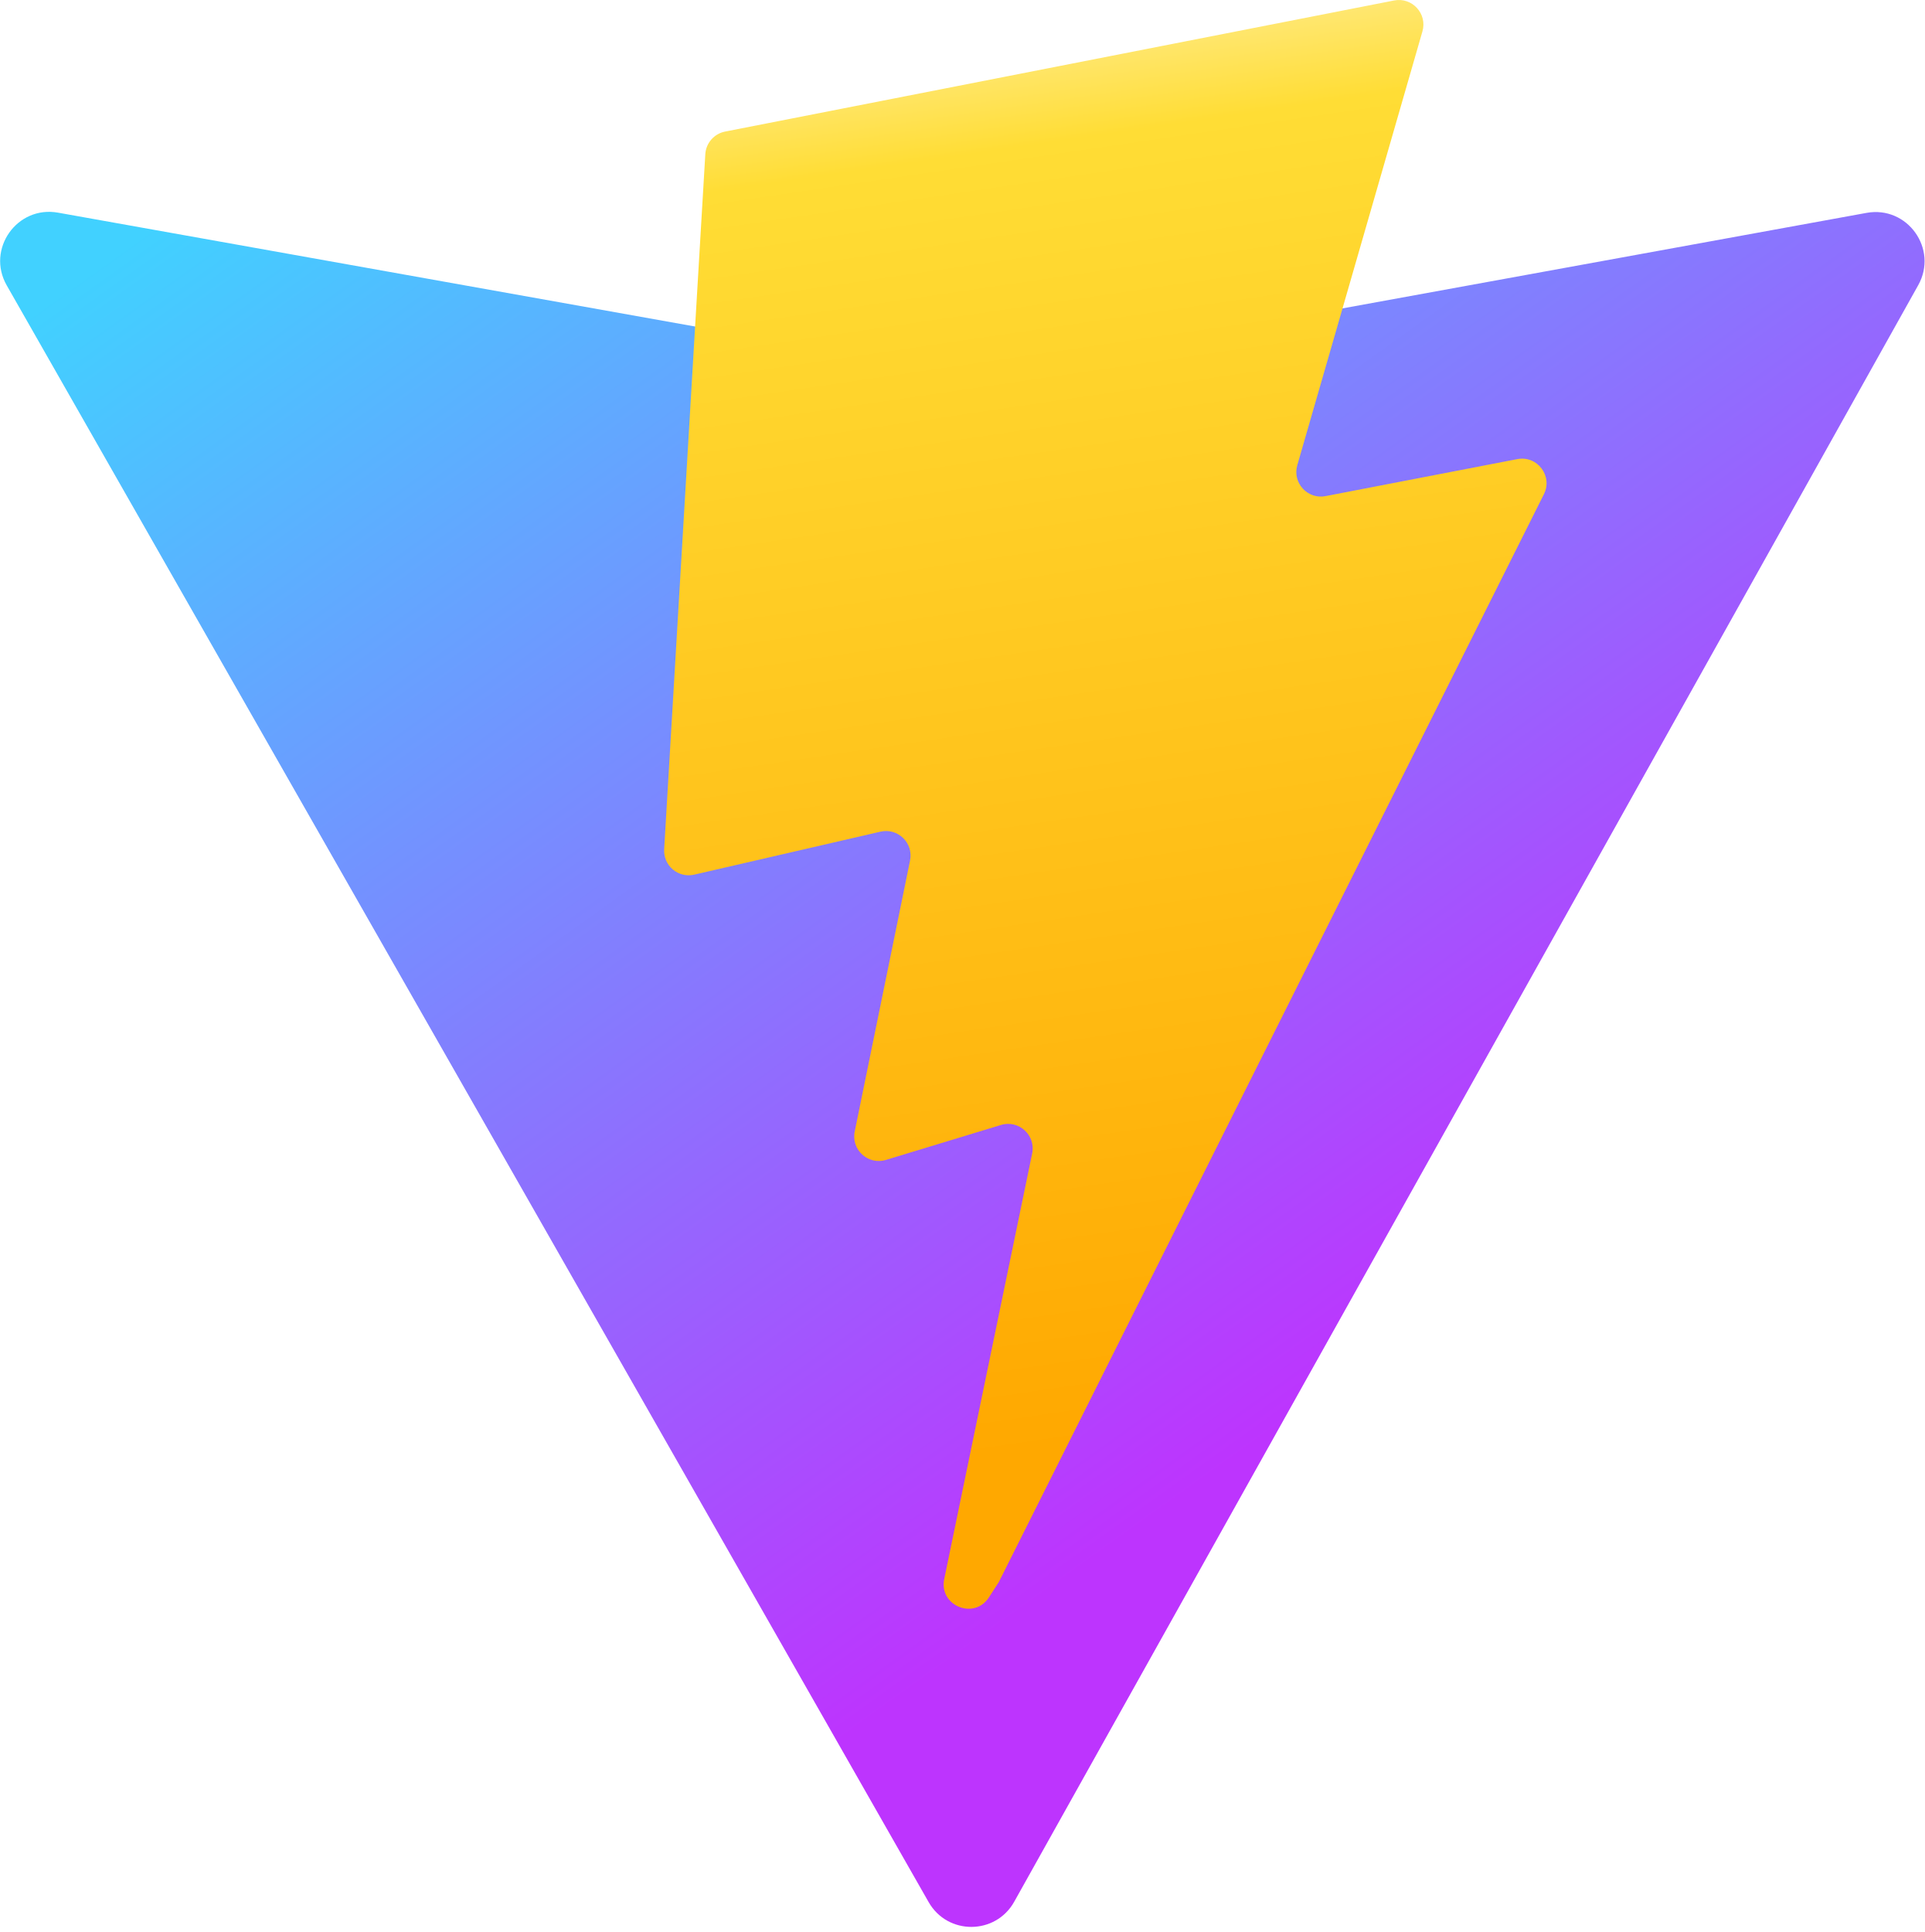
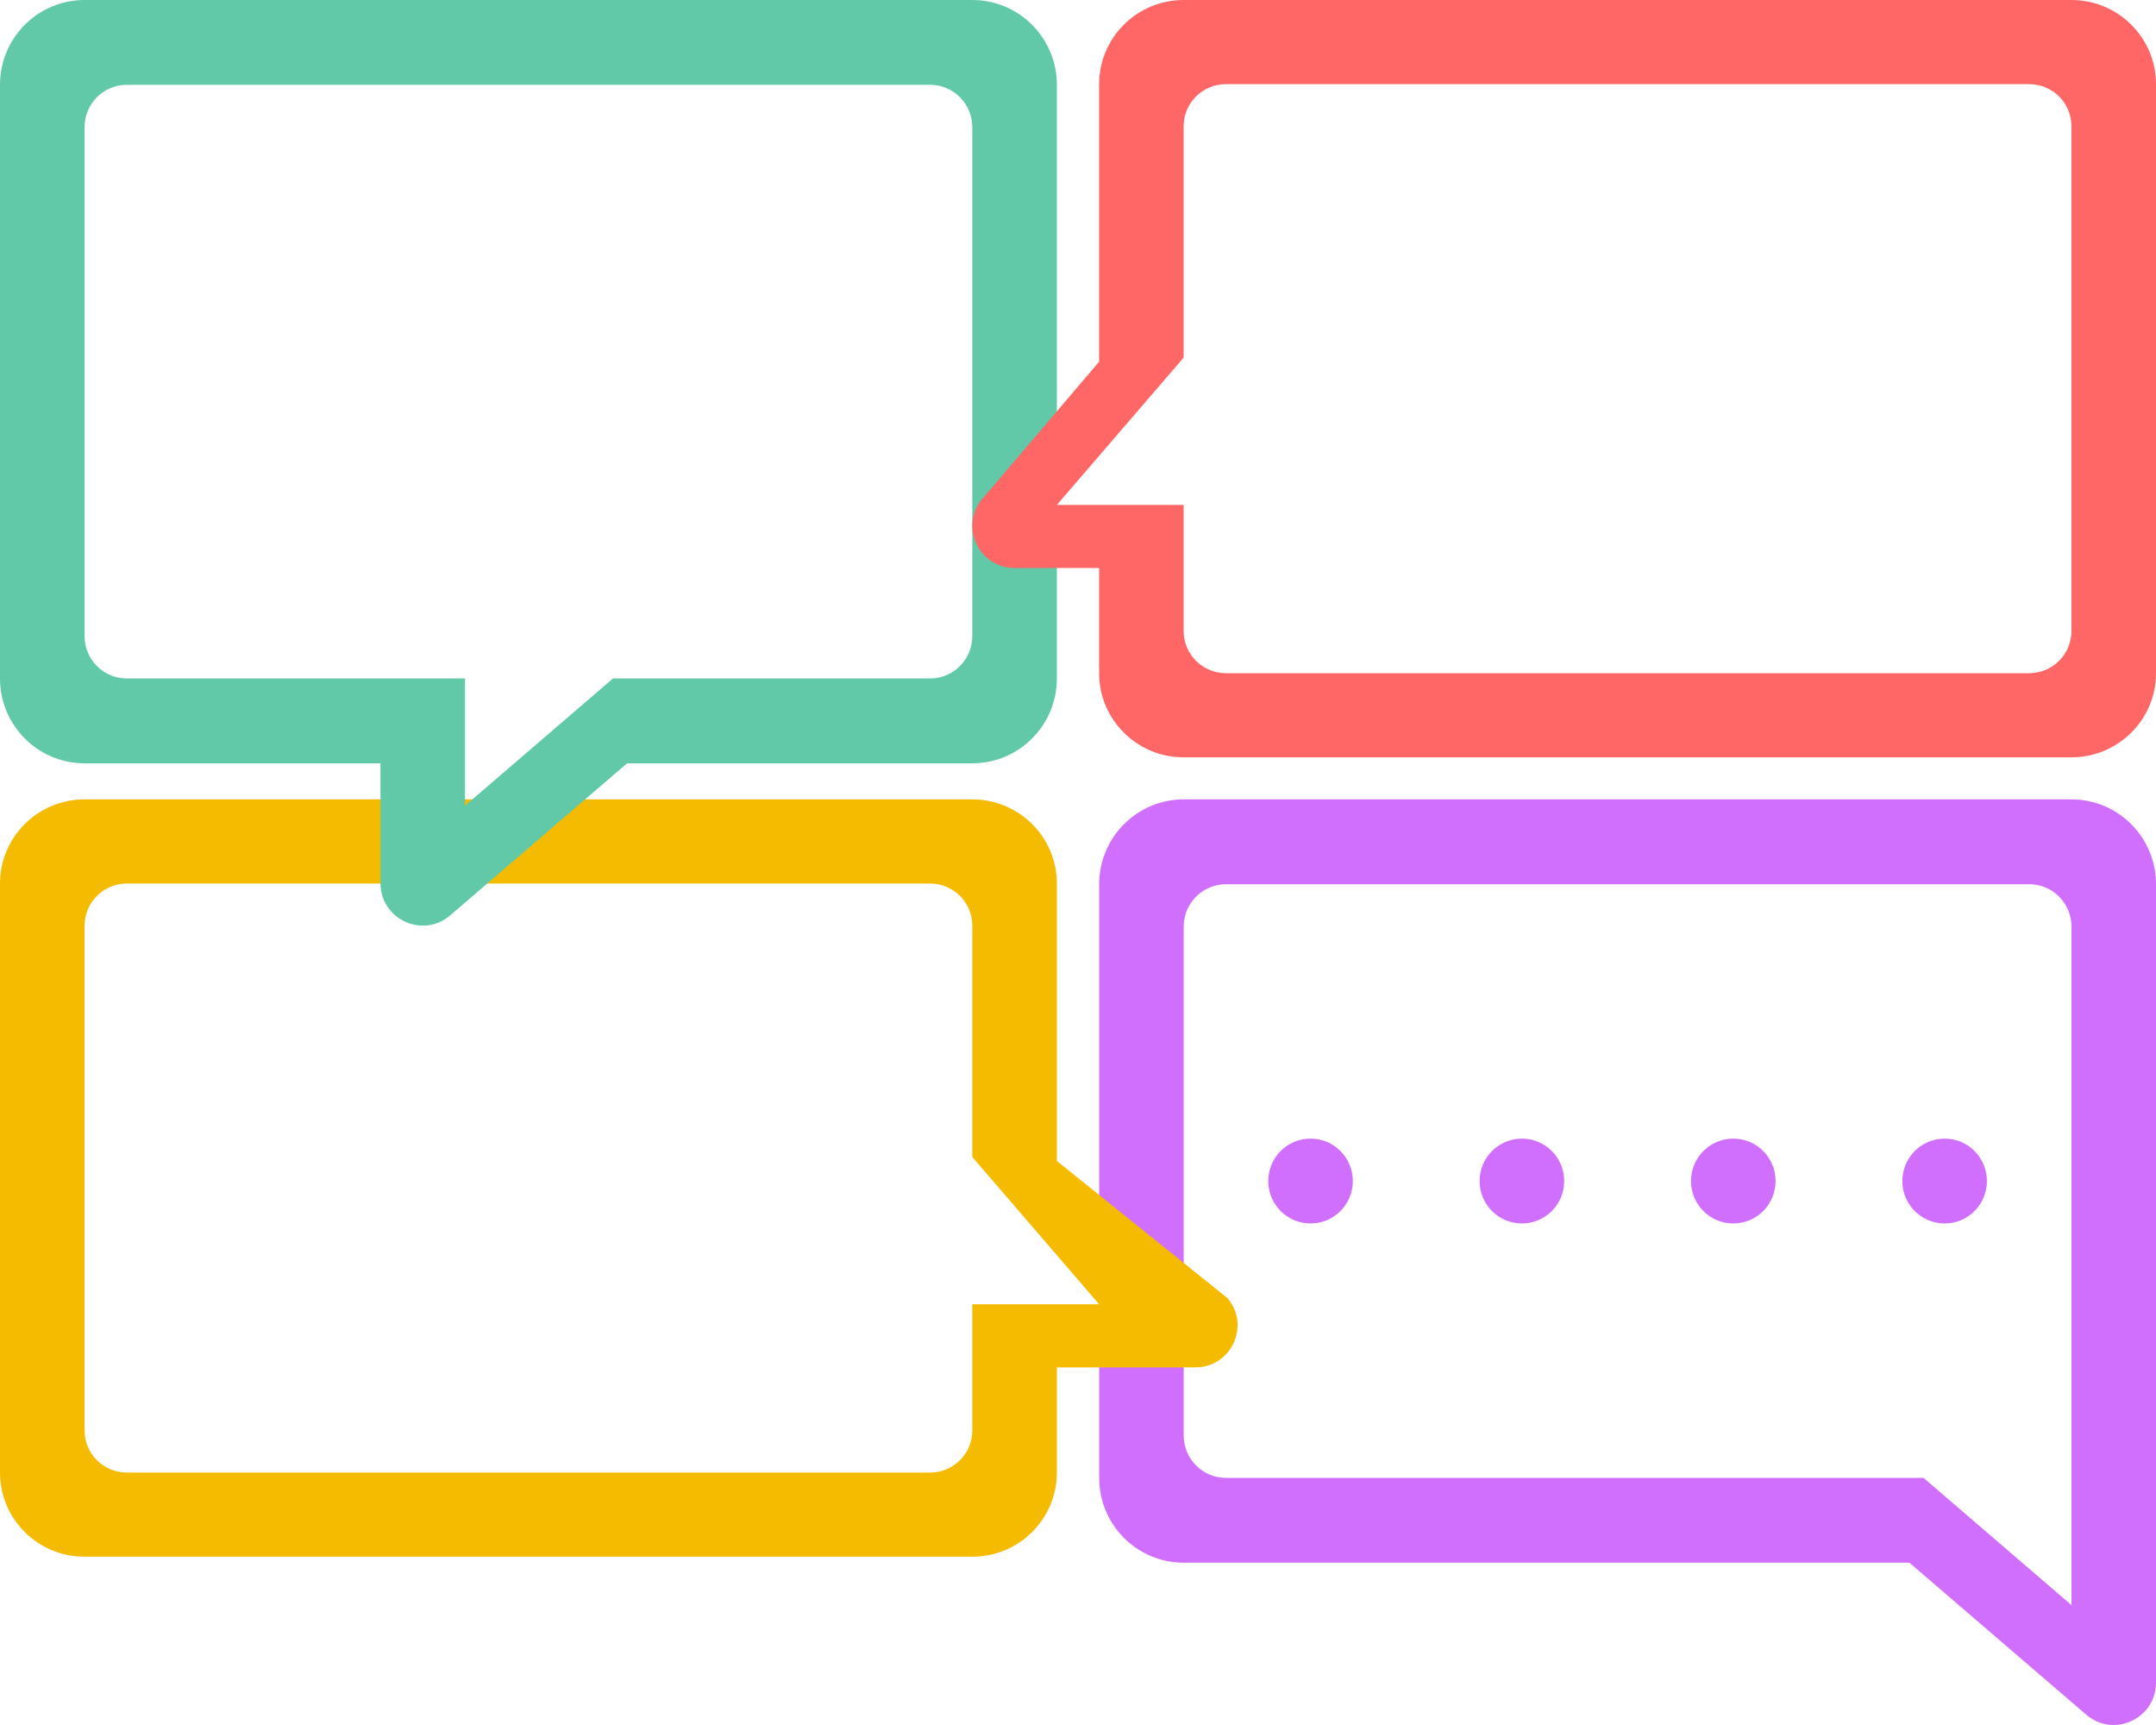
- <svg xmlns="http://www.w3.org/2000/svg" aria-hidden="true" role="img" class="iconify iconify--logos" width="31.88" height="32" preserveAspectRatio="xMidYMid meet" viewBox="0 0 256 257">
-   <defs>
-     <linearGradient id="IconifyId1813088fe1fbc01fb466" x1="-.828%" x2="57.636%" y1="7.652%" y2="78.411%">
-       <stop offset="0%" stop-color="#41D1FF" />
-       <stop offset="100%" stop-color="#BD34FE" />
-     </linearGradient>
-     <linearGradient id="IconifyId1813088fe1fbc01fb467" x1="43.376%" x2="50.316%" y1="2.242%" y2="89.03%">
-       <stop offset="0%" stop-color="#FFEA83" />
-       <stop offset="8.333%" stop-color="#FFDD35" />
-       <stop offset="100%" stop-color="#FFA800" />
-     </linearGradient>
-   </defs>
-   <path fill="url(#IconifyId1813088fe1fbc01fb466)" d="M255.153 37.938L134.897 252.976c-2.483 4.44-8.862 4.466-11.382.048L.875 37.958c-2.746-4.814 1.371-10.646 6.827-9.67l120.385 21.517a6.537 6.537 0 0 0 2.322-.004l117.867-21.483c5.438-.991 9.574 4.796 6.877 9.62Z" />
-   <path fill="url(#IconifyId1813088fe1fbc01fb467)" d="M185.432.063L96.44 17.501a3.268 3.268 0 0 0-2.634 3.014l-5.474 92.456a3.268 3.268 0 0 0 3.997 3.378l24.777-5.718c2.318-.535 4.413 1.507 3.936 3.838l-7.361 36.047c-.495 2.426 1.782 4.5 4.151 3.78l15.304-4.649c2.372-.72 4.652 1.36 4.15 3.788l-11.698 56.621c-.732 3.542 3.979 5.473 5.943 2.437l1.313-2.028l72.516-144.72c1.215-2.423-.88-5.186-3.54-4.672l-25.505 4.922c-2.396.462-4.435-1.77-3.759-4.114l16.646-57.705c.677-2.35-1.37-4.583-3.769-4.113Z" />
+ <svg xmlns="http://www.w3.org/2000/svg" width="40" height="32" viewBox="0 0 40 32" fill="none">
+   <path fill-rule="evenodd" clip-rule="evenodd" d="M20.393 16.403C20.393 15.534 21.095 14.829 21.961 14.829H38.432C39.298 14.829 40 15.534 40 16.403V27.416V31.212C40 31.884 39.215 32.246 38.706 31.809L35.425 28.989H21.961C21.095 28.989 20.393 28.285 20.393 27.416V16.403ZM21.961 17.189C21.961 16.755 22.312 16.403 22.745 16.403H37.648C38.081 16.403 38.432 16.755 38.432 17.189V25.056V26.629V29.776L35.687 27.416H22.745C22.312 27.416 21.961 27.064 21.961 26.629V17.189ZM25.099 21.909C25.099 22.344 24.748 22.696 24.314 22.696C23.881 22.696 23.53 22.344 23.53 21.909C23.53 21.475 23.881 21.122 24.314 21.122C24.748 21.122 25.099 21.475 25.099 21.909ZM28.236 22.696C28.669 22.696 29.02 22.344 29.02 21.909C29.02 21.475 28.669 21.122 28.236 21.122C27.802 21.122 27.451 21.475 27.451 21.909C27.451 22.344 27.802 22.696 28.236 22.696ZM32.942 21.909C32.942 22.344 32.591 22.696 32.157 22.696C31.724 22.696 31.373 22.344 31.373 21.909C31.373 21.475 31.724 21.122 32.157 21.122C32.591 21.122 32.942 21.475 32.942 21.909ZM36.079 22.696C36.512 22.696 36.863 22.344 36.863 21.909C36.863 21.475 36.512 21.122 36.079 21.122C35.645 21.122 35.294 21.475 35.294 21.909C35.294 22.344 35.645 22.696 36.079 22.696Z" fill="#D06EFD" />
+   <path fill-rule="evenodd" clip-rule="evenodd" d="M0 16.39C0 15.528 0.702 14.829 1.569 14.829H18.039C18.905 14.829 19.608 15.528 19.608 16.39V21.537L22.773 24.081C23.205 24.588 22.843 25.366 22.175 25.366H19.608V27.317C19.608 28.179 18.905 28.878 18.039 28.878H1.569C0.702 28.878 0 28.179 0 27.317V16.39ZM1.569 17.171C1.569 16.74 1.919 16.39 2.353 16.39H17.255C17.688 16.39 18.039 16.74 18.039 17.171V21.463L20.392 24.195H18.039V26.537C18.039 26.968 17.688 27.317 17.255 27.317H2.353C1.919 27.317 1.569 26.968 1.569 26.537V17.171Z" fill="#F5BB00" />
+   <path fill-rule="evenodd" clip-rule="evenodd" d="M0 1.573C0 0.704 0.702 0 1.569 0H18.039C18.905 0 19.608 0.704 19.608 1.573V12.586C19.608 13.455 18.905 14.16 18.039 14.16H11.634L8.353 16.98C7.845 17.417 7.059 17.055 7.059 16.383V14.16H1.569C0.702 14.16 0 13.455 0 12.586V1.573ZM1.569 2.36C1.569 1.925 1.919 1.573 2.353 1.573H17.255C17.688 1.573 18.039 1.925 18.039 2.36V11.8C18.039 12.234 17.688 12.586 17.255 12.586H11.373L8.627 14.946V12.586H2.353C1.919 12.586 1.569 12.234 1.569 11.8V2.36Z" fill="#61C9A8" />
+   <path fill-rule="evenodd" clip-rule="evenodd" d="M40 1.561C40 0.699 39.297 0 38.431 0H21.96C21.094 0 20.392 0.699 20.392 1.561V6.71L18.227 9.251C17.795 9.759 18.157 10.537 18.825 10.537H20.392V12.488C20.392 13.35 21.094 14.049 21.96 14.049H38.431C39.297 14.049 40 13.35 40 12.488V1.561ZM38.431 2.341C38.431 1.91 38.08 1.561 37.647 1.561H22.745C22.311 1.561 21.96 1.91 21.96 2.341V6.634L19.608 9.366H21.96V11.707C21.96 12.138 22.311 12.488 22.745 12.488H37.647C38.08 12.488 38.431 12.138 38.431 11.707V2.341Z" fill="#FF6666" />
</svg>
